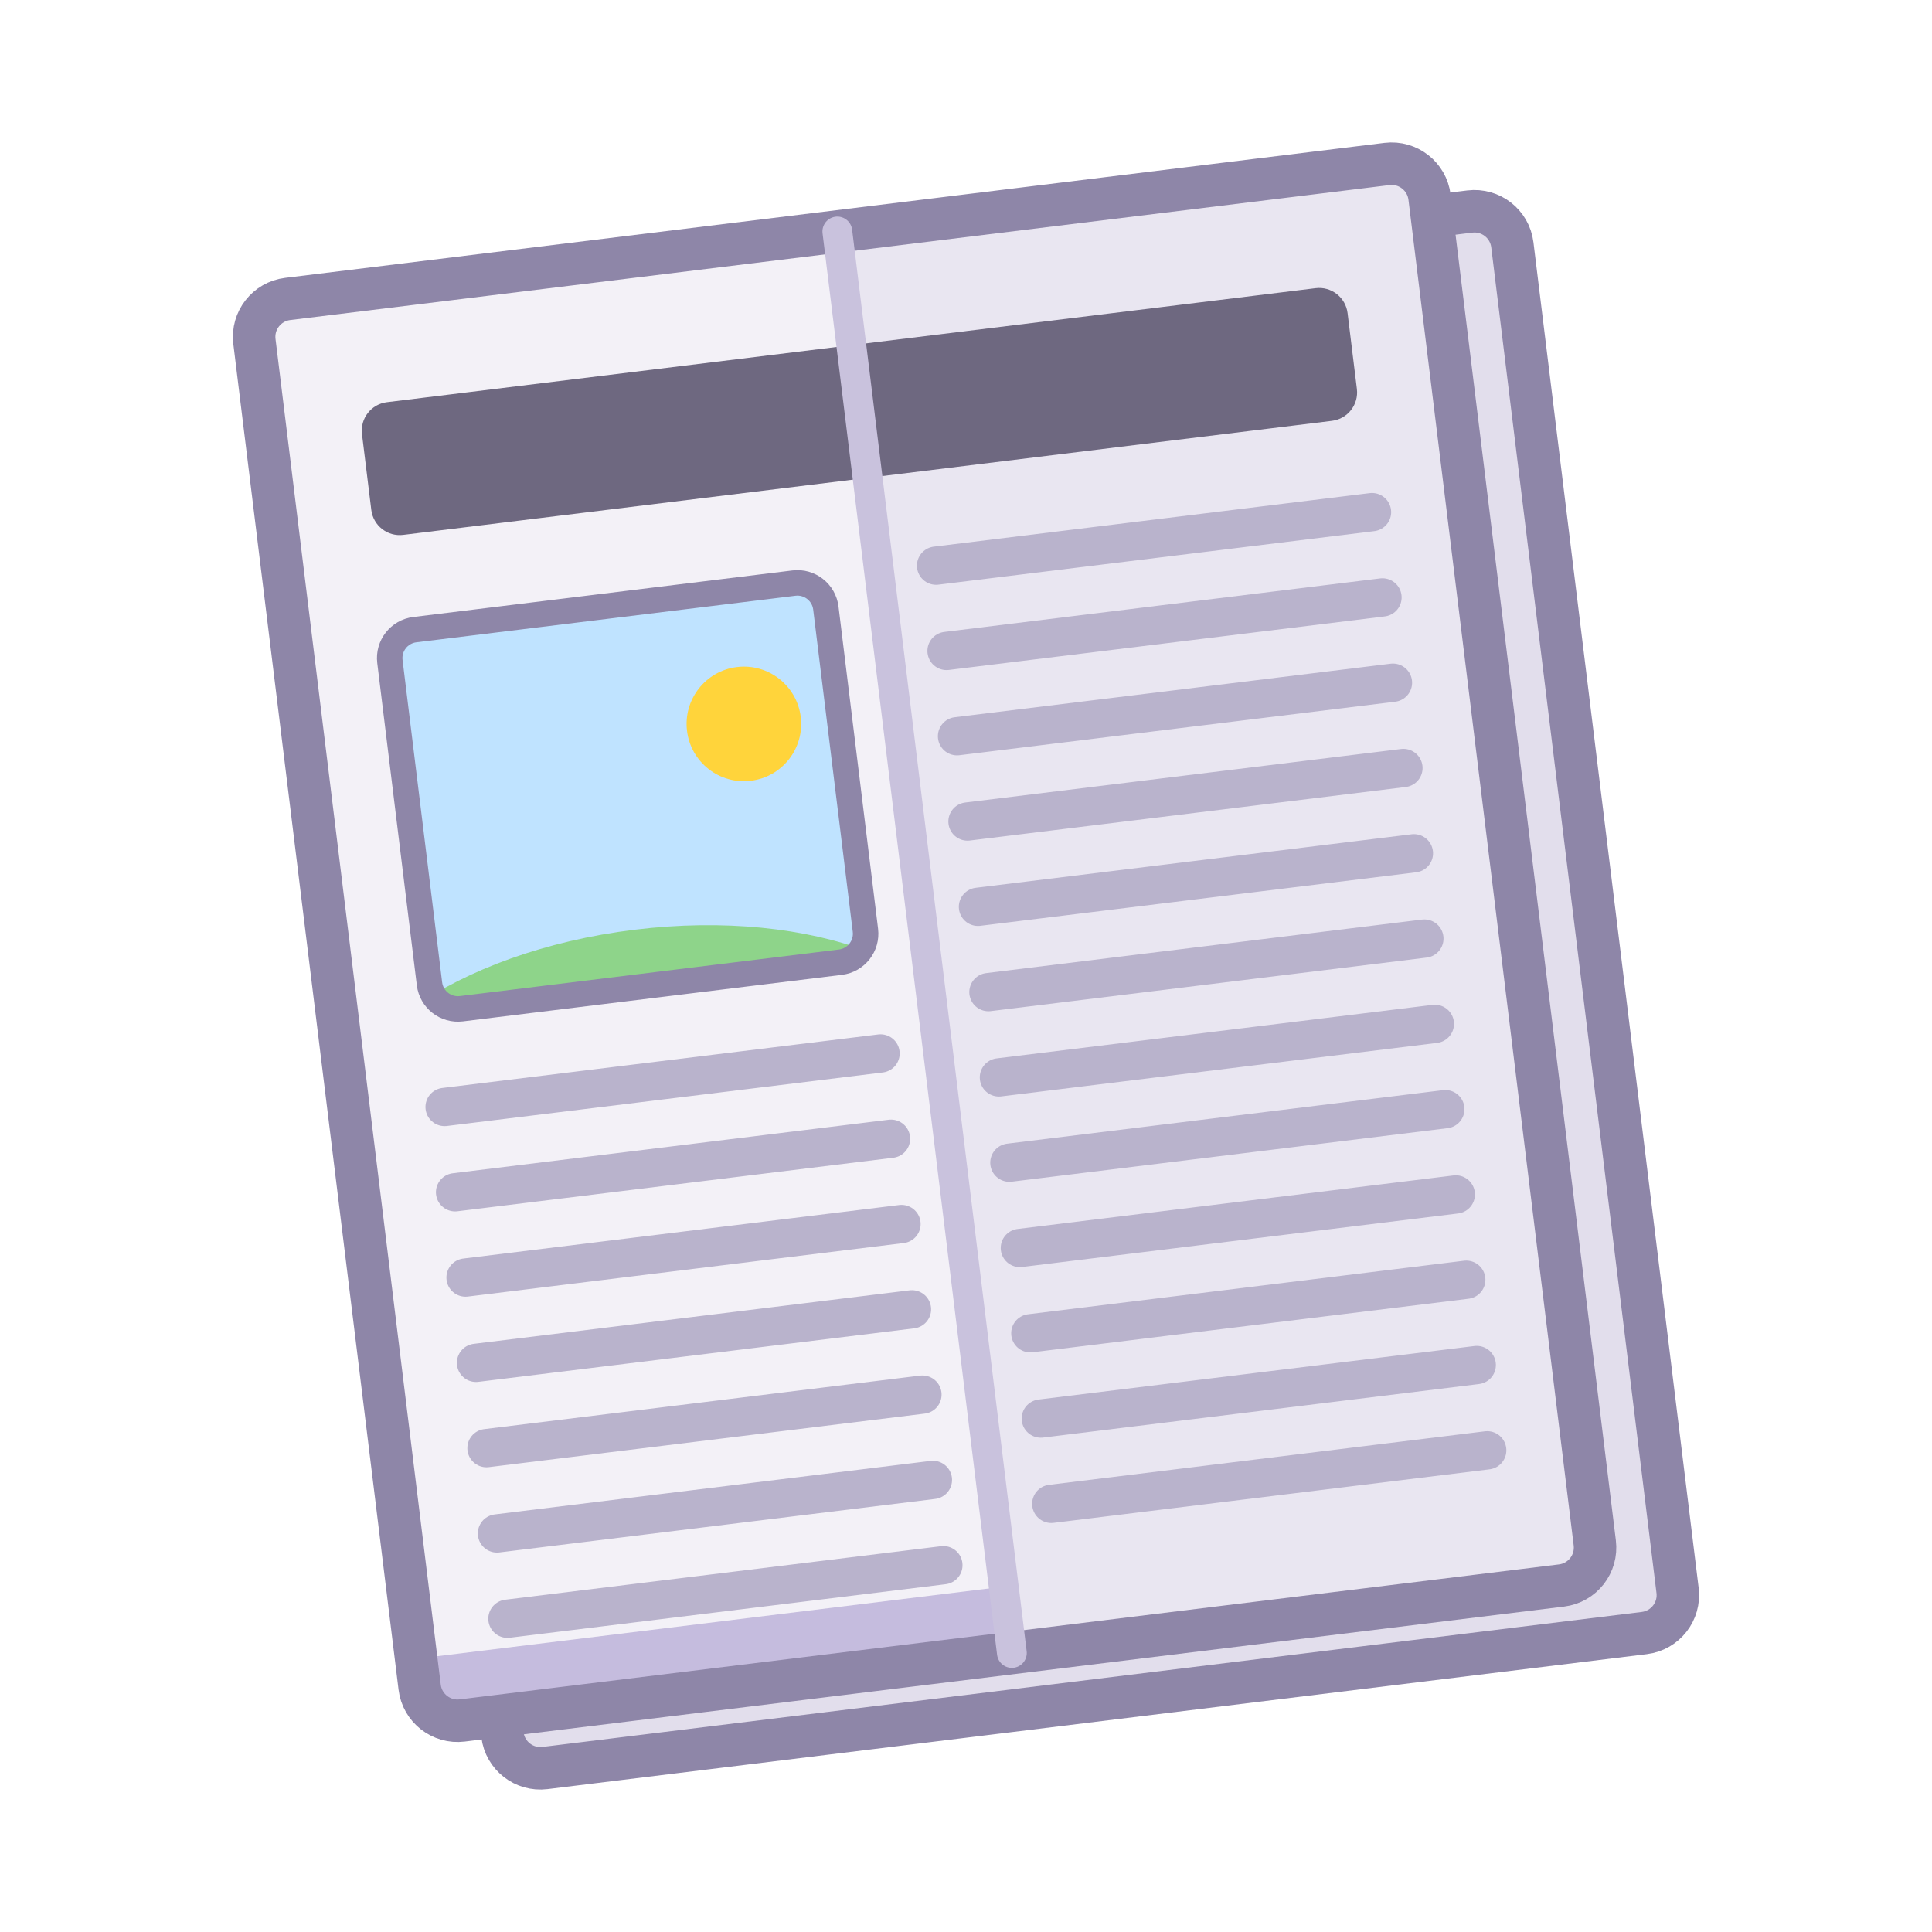
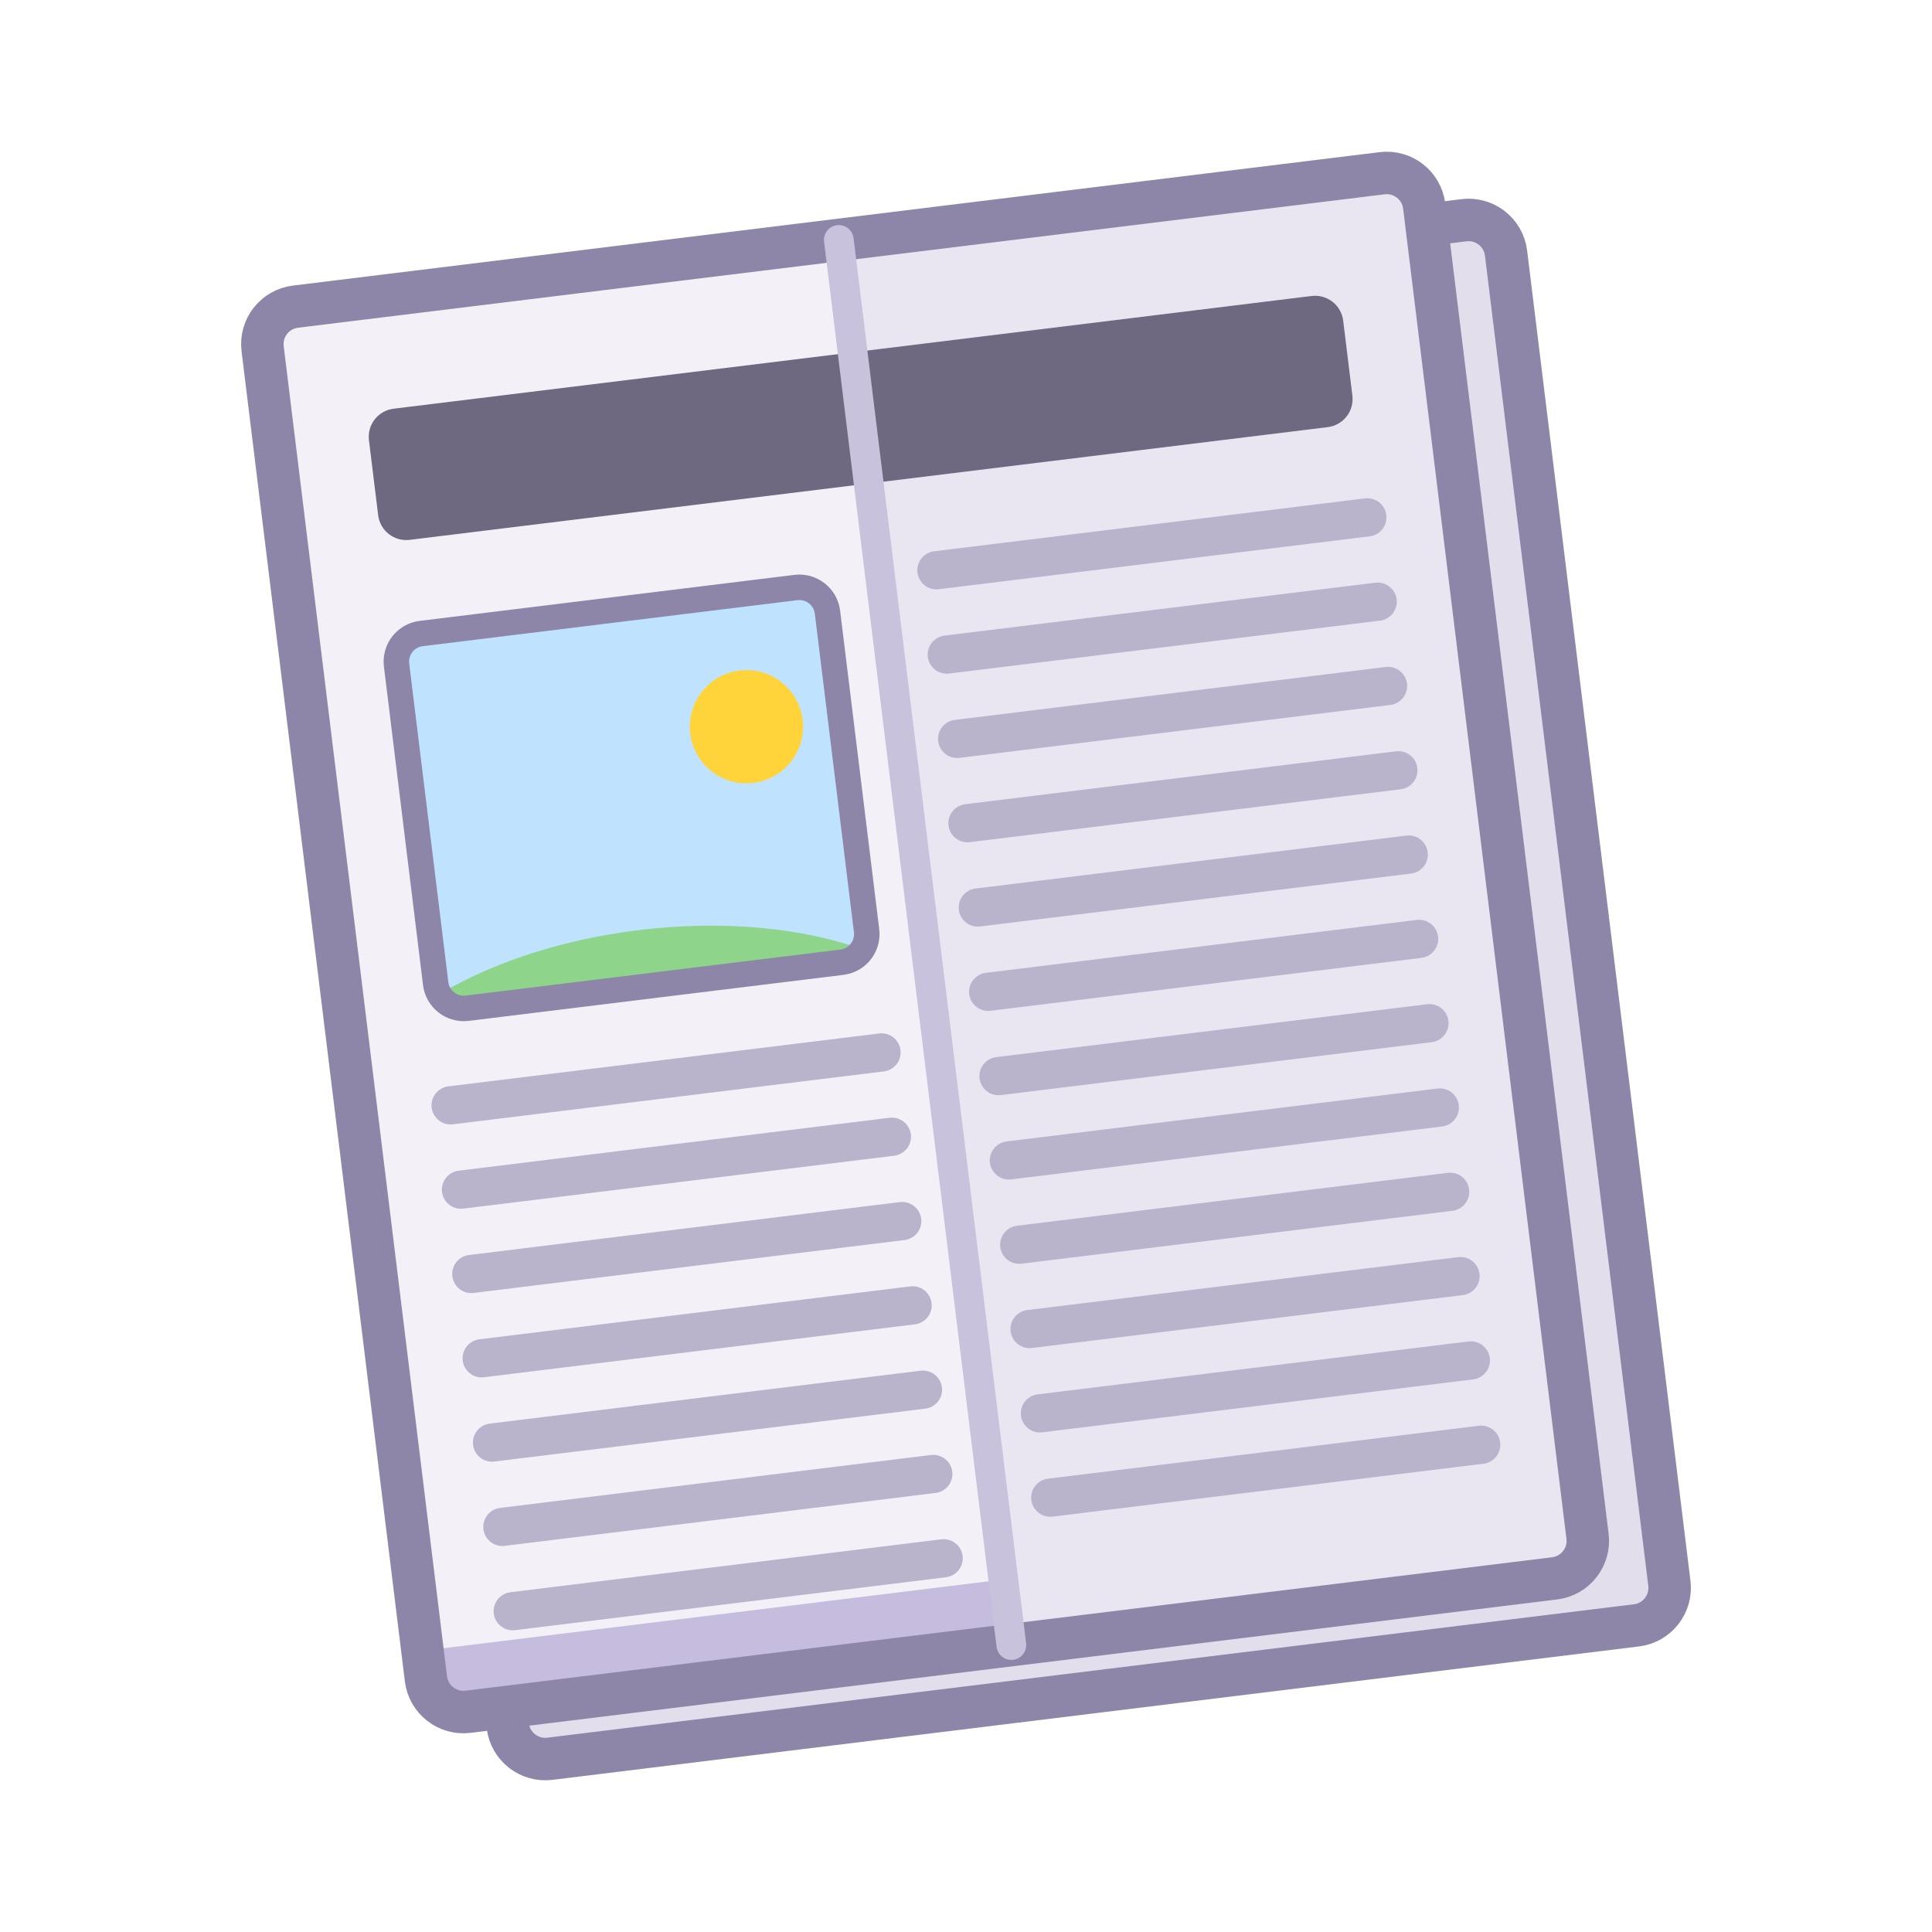
<svg xmlns="http://www.w3.org/2000/svg" viewBox="0 0 200 200" width="200" height="200">
  <defs>
    <clipPath id="ca8647b93b">
      <path d="M-53,-42 H-13 A3,3 0 0 1 -10,-39 V-5 A3,3 0 0 1 -13,-2 H-53 A3,3 0 0 1 -56,-5 V-39 A3,3 0 0 1 -53,-42Z" />
    </clipPath>
    <clipPath id="cc9326b79f">
      <path d="M-62,-78 H54 A4,4 0 0 1 58,-74 V68 A4,4 0 0 1 54,72 H-62 A4,4 0 0 1 -66,68 V-74 A4,4 0 0 1 -62,-78Z" />
    </clipPath>
  </defs>
-   <g transform="translate(100 100) scale(0.9884 0.9884) translate(0 0)">
+   <g transform="translate(100 100) scale(0.977 0.977) translate(0 0)">
    <g transform="rotate(-7)">
      <path d="M-54,-72 H62 A4,4 0 0 1 66,-68 V74 A4,4 0 0 1 62,78 H-54 A4,4 0 0 1 -58,74 V-68 A4,4 0 0 1 -54,-72Z" fill="#E2DEEC" />
-       <path d="M-54,-72 H62 A4,4 0 0 1 66,-68 V74 A4,4 0 0 1 62,78 H-54 A4,4 0 0 1 -58,74 V-68 A4,4 0 0 1 -54,-72Z" fill="none" stroke="#8E86A8" stroke-width="4.45" stroke-linejoin="round" />
+       <path d="M-54,-72 H62 A4,4 0 0 1 66,-68 V74 A4,4 0 0 1 62,78 H-54 A4,4 0 0 1 -58,74 V-68 A4,4 0 0 1 -54,-72Z" fill="none" stroke="#8E86A8" stroke-width="4.5" stroke-linejoin="round" />
      <path d="M-62,-78 H54 A4,4 0 0 1 58,-74 V68 A4,4 0 0 1 54,72 H-62 A4,4 0 0 1 -66,68 V-74 A4,4 0 0 1 -62,-78Z" fill="#C5BCDE" />
      <g clip-path="url(#cc9326b79f)">
        <path d="M-62,-78 H54 A4,4 0 0 1 58,-74 V68 A4,4 0 0 1 54,72 H-62 A4,4 0 0 1 -66,68 V-74 A4,4 0 0 1 -62,-78Z" fill="#F3F1F7" transform="translate(-6 -7)" />
      </g>
      <g clip-path="url(#cc9326b79f)">
        <path d="M-4,-80 L60,-80 L60,80 L-4,80Z" fill="#E9E6F1" />
        <path d="M-53,-66 H45 A3,3 0 0 1 48,-63 V-55 A3,3 0 0 1 45,-52 H-53 A3,3 0 0 1 -56,-55 V-63 A3,3 0 0 1 -53,-66Z" fill="#6E6880" />
        <path d="M-53,-42 H-13 A3,3 0 0 1 -10,-39 V-5 A3,3 0 0 1 -13,-2 H-53 A3,3 0 0 1 -56,-5 V-39 A3,3 0 0 1 -53,-42Z" fill="#BFE3FF" />
        <g clip-path="url(#ca8647b93b)">
          <path d="M-68,10 A34,18 0 1 0 0,10 A34,18 0 1 0 -68,10Z" fill="#8ED48A" />
          <path d="M-26,-28 A6,6 0 1 0 -14,-28 A6,6 0 1 0 -26,-28Z" fill="#FFD43B" />
        </g>
-         <path d="M-53,-42 H-13 A3,3 0 0 1 -10,-39 V-5 A3,3 0 0 1 -13,-2 H-53 A3,3 0 0 1 -56,-5 V-39 A3,3 0 0 1 -53,-42Z" fill="none" stroke="#8E86A8" stroke-width="2.67" stroke-linejoin="round" />
-         <path d="M2,-42 L48,-42" fill="none" stroke="#B9B3CC" stroke-width="4.01" stroke-linecap="round" stroke-linejoin="round" />
-         <path d="M2,-33 L48,-33" fill="none" stroke="#B9B3CC" stroke-width="4.01" stroke-linecap="round" stroke-linejoin="round" />
-         <path d="M2,-24 L48,-24" fill="none" stroke="#B9B3CC" stroke-width="4.01" stroke-linecap="round" stroke-linejoin="round" />
-         <path d="M2,-15 L48,-15" fill="none" stroke="#B9B3CC" stroke-width="4.01" stroke-linecap="round" stroke-linejoin="round" />
-         <path d="M2,-6 L48,-6" fill="none" stroke="#B9B3CC" stroke-width="4.01" stroke-linecap="round" stroke-linejoin="round" />
-         <path d="M2,3 L48,3" fill="none" stroke="#B9B3CC" stroke-width="4.01" stroke-linecap="round" stroke-linejoin="round" />
-         <path d="M2,12 L48,12" fill="none" stroke="#B9B3CC" stroke-width="4.01" stroke-linecap="round" stroke-linejoin="round" />
-         <path d="M2,21 L48,21" fill="none" stroke="#B9B3CC" stroke-width="4.01" stroke-linecap="round" stroke-linejoin="round" />
-         <path d="M2,30 L48,30" fill="none" stroke="#B9B3CC" stroke-width="4.01" stroke-linecap="round" stroke-linejoin="round" />
-         <path d="M2,39 L48,39" fill="none" stroke="#B9B3CC" stroke-width="4.01" stroke-linecap="round" stroke-linejoin="round" />
-         <path d="M2,48 L48,48" fill="none" stroke="#B9B3CC" stroke-width="4.01" stroke-linecap="round" stroke-linejoin="round" />
-         <path d="M2,57 L48,57" fill="none" stroke="#B9B3CC" stroke-width="4.01" stroke-linecap="round" stroke-linejoin="round" />
-         <path d="M-56,8 L-10,8" fill="none" stroke="#B9B3CC" stroke-width="4.01" stroke-linecap="round" stroke-linejoin="round" />
-         <path d="M-56,17 L-10,17" fill="none" stroke="#B9B3CC" stroke-width="4.01" stroke-linecap="round" stroke-linejoin="round" />
-         <path d="M-56,26 L-10,26" fill="none" stroke="#B9B3CC" stroke-width="4.01" stroke-linecap="round" stroke-linejoin="round" />
-         <path d="M-56,35 L-10,35" fill="none" stroke="#B9B3CC" stroke-width="4.01" stroke-linecap="round" stroke-linejoin="round" />
-         <path d="M-56,44 L-10,44" fill="none" stroke="#B9B3CC" stroke-width="4.01" stroke-linecap="round" stroke-linejoin="round" />
-         <path d="M-56,53 L-10,53" fill="none" stroke="#B9B3CC" stroke-width="4.01" stroke-linecap="round" stroke-linejoin="round" />
-         <path d="M-56,62 L-10,62" fill="none" stroke="#B9B3CC" stroke-width="4.01" stroke-linecap="round" stroke-linejoin="round" />
+         <path d="M-53,-42 H-13 A3,3 0 0 1 -10,-39 V-5 A3,3 0 0 1 -13,-2 H-53 A3,3 0 0 1 -56,-5 V-39 A3,3 0 0 1 -53,-42Z" fill="none" stroke="#8E86A8" stroke-width="2.7" stroke-linejoin="round" />
+         <path d="M2,-42 L48,-42" fill="none" stroke="#B9B3CC" stroke-width="4.05" stroke-linecap="round" stroke-linejoin="round" />
+         <path d="M2,-33 L48,-33" fill="none" stroke="#B9B3CC" stroke-width="4.05" stroke-linecap="round" stroke-linejoin="round" />
+         <path d="M2,-24 L48,-24" fill="none" stroke="#B9B3CC" stroke-width="4.05" stroke-linecap="round" stroke-linejoin="round" />
+         <path d="M2,-15 L48,-15" fill="none" stroke="#B9B3CC" stroke-width="4.05" stroke-linecap="round" stroke-linejoin="round" />
+         <path d="M2,-6 L48,-6" fill="none" stroke="#B9B3CC" stroke-width="4.05" stroke-linecap="round" stroke-linejoin="round" />
+         <path d="M2,3 L48,3" fill="none" stroke="#B9B3CC" stroke-width="4.05" stroke-linecap="round" stroke-linejoin="round" />
+         <path d="M2,12 L48,12" fill="none" stroke="#B9B3CC" stroke-width="4.05" stroke-linecap="round" stroke-linejoin="round" />
+         <path d="M2,21 L48,21" fill="none" stroke="#B9B3CC" stroke-width="4.05" stroke-linecap="round" stroke-linejoin="round" />
+         <path d="M2,30 L48,30" fill="none" stroke="#B9B3CC" stroke-width="4.05" stroke-linecap="round" stroke-linejoin="round" />
+         <path d="M2,39 L48,39" fill="none" stroke="#B9B3CC" stroke-width="4.05" stroke-linecap="round" stroke-linejoin="round" />
+         <path d="M2,48 L48,48" fill="none" stroke="#B9B3CC" stroke-width="4.05" stroke-linecap="round" stroke-linejoin="round" />
+         <path d="M2,57 L48,57" fill="none" stroke="#B9B3CC" stroke-width="4.05" stroke-linecap="round" stroke-linejoin="round" />
+         <path d="M-56,8 L-10,8" fill="none" stroke="#B9B3CC" stroke-width="4.05" stroke-linecap="round" stroke-linejoin="round" />
+         <path d="M-56,17 L-10,17" fill="none" stroke="#B9B3CC" stroke-width="4.05" stroke-linecap="round" stroke-linejoin="round" />
+         <path d="M-56,26 L-10,26" fill="none" stroke="#B9B3CC" stroke-width="4.05" stroke-linecap="round" stroke-linejoin="round" />
+         <path d="M-56,35 L-10,35" fill="none" stroke="#B9B3CC" stroke-width="4.05" stroke-linecap="round" stroke-linejoin="round" />
+         <path d="M-56,44 L-10,44" fill="none" stroke="#B9B3CC" stroke-width="4.05" stroke-linecap="round" stroke-linejoin="round" />
+         <path d="M-56,53 L-10,53" fill="none" stroke="#B9B3CC" stroke-width="4.05" stroke-linecap="round" stroke-linejoin="round" />
+         <path d="M-56,62 L-10,62" fill="none" stroke="#B9B3CC" stroke-width="4.05" stroke-linecap="round" stroke-linejoin="round" />
      </g>
-       <path d="M-62,-78 H54 A4,4 0 0 1 58,-74 V68 A4,4 0 0 1 54,72 H-62 A4,4 0 0 1 -66,68 V-74 A4,4 0 0 1 -62,-78Z" fill="none" stroke="#8E86A8" stroke-width="4.45" stroke-linejoin="round" />
-       <path d="M-4,-78 L-4,72" fill="none" stroke="#C9C2DD" stroke-width="3.12" stroke-linecap="round" stroke-linejoin="round" />
+       <path d="M-62,-78 H54 A4,4 0 0 1 58,-74 V68 A4,4 0 0 1 54,72 H-62 A4,4 0 0 1 -66,68 V-74 A4,4 0 0 1 -62,-78Z" fill="none" stroke="#8E86A8" stroke-width="4.5" stroke-linejoin="round" />
+       <path d="M-4,-78 L-4,72" fill="none" stroke="#C9C2DD" stroke-width="3.15" stroke-linecap="round" stroke-linejoin="round" />
    </g>
  </g>
</svg>
